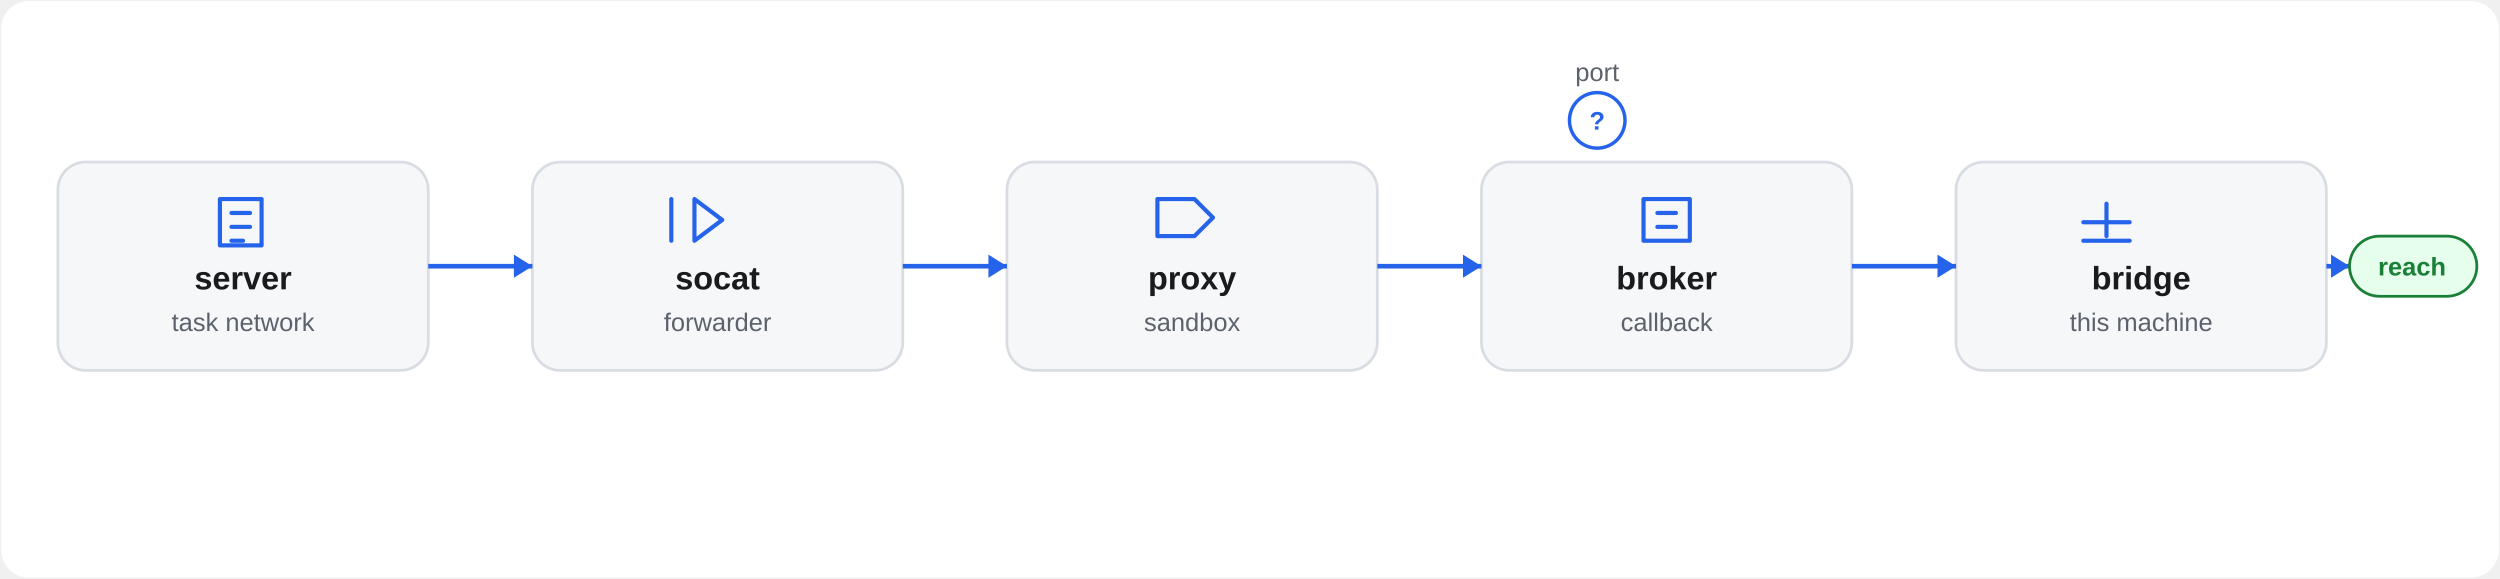
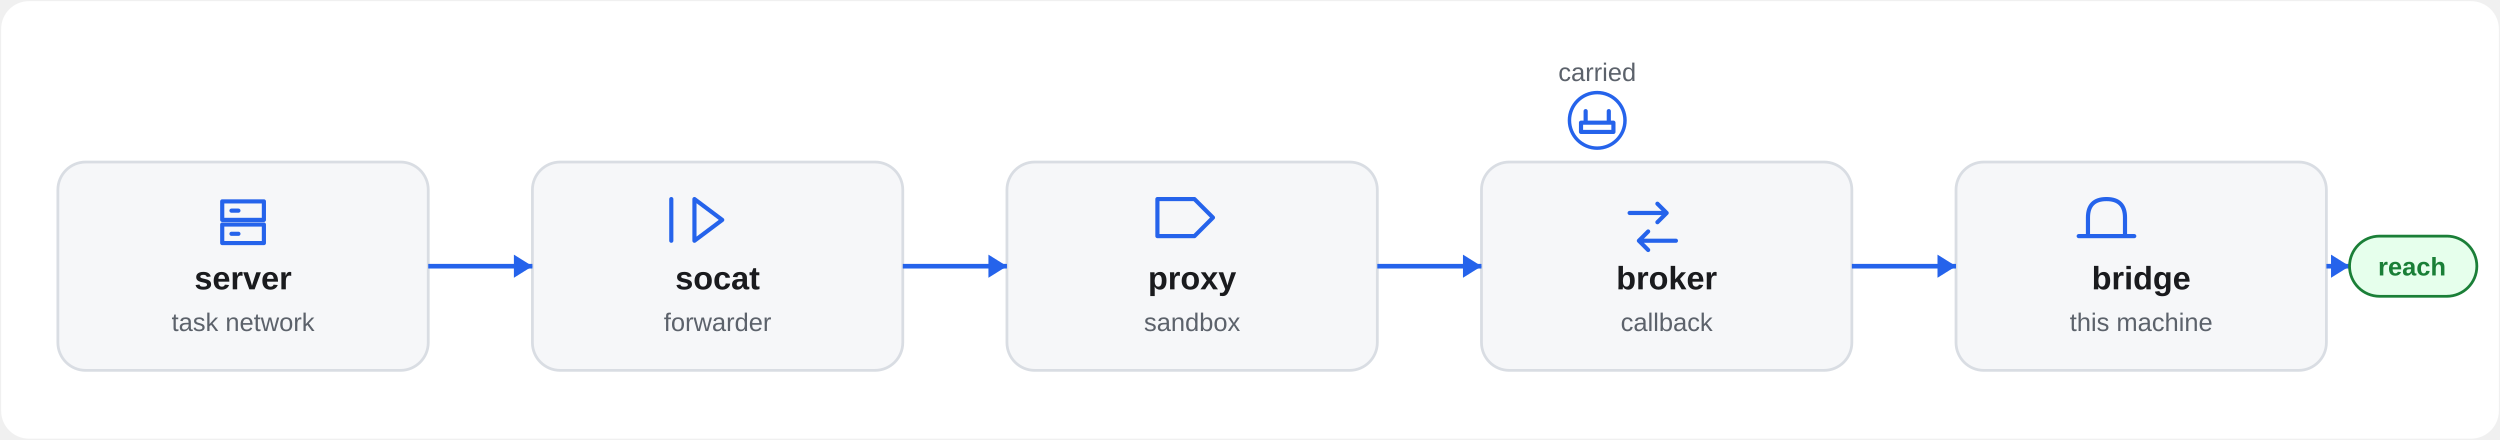
- <svg xmlns="http://www.w3.org/2000/svg" width="1080" height="250" viewBox="0 0 1080 250" role="img" aria-label="A later command reaches a background task's server in filtered or ask network mode: the command's network holds a socat forwarder, which asks the sandbox proxy, which asks the broker callback; only a carried port is allowed, and the bridge listener on this machine reaches the task's server." font-family="IBM Plex Sans, Segoe UI, Arial, sans-serif">
+ <svg xmlns="http://www.w3.org/2000/svg" width="1080" height="190" viewBox="0 0 1080 190" role="img" aria-label="A later command reaches a background task's server in filtered or ask network mode: the command's network holds a socat forwarder, which asks the sandbox proxy, which asks the broker callback; only a carried port is allowed, and the bridge listener on this machine reaches the task's server." font-family="IBM Plex Sans, Segoe UI, Arial, sans-serif">
  <style>
    .bg{fill:#fff}.node{fill:#f6f7f9;stroke:#d9dde3;stroke-width:1.2}.label{fill:#1a1b1e;font-size:14px;font-weight:700}
    .sub{fill:#5c626b;font-size:11px}.accent{fill:none;stroke:#2563eb;stroke-width:1.8;stroke-linecap:round;stroke-linejoin:round}
    .path{fill:none;stroke:#2563eb;stroke-width:2}.arrowhead{fill:#2563eb}.marker{fill:#fff;stroke:#2563eb;stroke-width:1.5}
    .glyph{fill:#2563eb;font-size:11px;font-weight:700}.chip{fill:#e6ffec;stroke:#1a7f37;stroke-width:1.2}.chip-text{fill:#1a7f37;font-size:11px;font-weight:700}
    @media (prefers-color-scheme: dark){
      .bg{fill:#111113}.node{fill:#18181b;stroke:#2c2c31}.label{fill:#e7e7ea}.sub{fill:#9a9aa2}
      .accent{stroke:#7aa2f7}.path{stroke:#7aa2f7}.arrowhead{fill:#7aa2f7}.marker{fill:#18181b;stroke:#7aa2f7}
      .glyph{fill:#7aa2f7}.chip{fill:#14251a;stroke:#6ccb8a}.chip-text{fill:#6ccb8a}
    }
  </style>
-   <rect class="bg" x="0.5" y="0.5" width="1079" height="249" rx="12" />
+   <rect class="bg" x="0.5" y="0.5" width="1079" height="189" rx="12" />
  <rect class="node" x="25" y="70" width="160" height="90" rx="12" />
-   <path class="accent" d="M95 86 h18 v20 h-18 z M100 92 h8 M100 98 h8 M100 104 h5" />
+   <path class="accent" d="M96 87 h18 v8 h-18 z M96 97 h18 v8 h-18 z M100 91 h3 M100 101 h3" />
  <text class="label" x="105" y="125" text-anchor="middle">server</text>
  <text class="sub" x="105" y="143" text-anchor="middle">task network</text>
  <rect class="node" x="230" y="70" width="160" height="90" rx="12" />
  <path class="accent" d="M300 86 l12 9 -12 9 z M290 86 v18" />
  <text class="label" x="310" y="125" text-anchor="middle">socat</text>
  <text class="sub" x="310" y="143" text-anchor="middle">forwarder</text>
  <rect class="node" x="435" y="70" width="160" height="90" rx="12" />
  <path class="accent" d="M500 86 l16 0 8 8 -8 8 -16 0 z M520 90 l4 4 -4 4" />
  <text class="label" x="515" y="125" text-anchor="middle">proxy</text>
  <text class="sub" x="515" y="143" text-anchor="middle">sandbox</text>
  <rect class="node" x="640" y="70" width="160" height="90" rx="12" />
-   <path class="accent" d="M710 86 h20 v18 h-20 z M716 92 h8 M716 98 h8" />
+   <path class="accent" d="M704 92 h16 M716 88 l4 4 -4 4 M724 104 h-16 M712 100 l-4 4 4 4" />
  <text class="label" x="720" y="125" text-anchor="middle">broker</text>
  <text class="sub" x="720" y="143" text-anchor="middle">callback</text>
  <rect class="node" x="845" y="70" width="160" height="90" rx="12" />
-   <path class="accent" d="M910 88 v14 M900 96 h20 M900 104 h20" />
+   <path class="accent" d="M902 102 v-8 q0 -8 8 -8 q8 0 8 8 v8 M898 102 h24" />
  <text class="label" x="925" y="125" text-anchor="middle">bridge</text>
  <text class="sub" x="925" y="143" text-anchor="middle">this machine</text>
  <path class="path" d="M185 115 H230" />
  <path id="bridge-a1-arrow-1" class="arrowhead" d="M222 110 L230 115 L222 120 z" />
  <path class="path" d="M390 115 H435" />
  <path id="bridge-a1-arrow-2" class="arrowhead" d="M427 110 L435 115 L427 120 z" />
  <path class="path" d="M595 115 H640" />
  <path id="bridge-a1-arrow-3" class="arrowhead" d="M632 110 L640 115 L632 120 z" />
  <path class="path" d="M800 115 H845" />
  <path id="bridge-a1-arrow-4" class="arrowhead" d="M837 110 L845 115 L837 120 z" />
  <circle class="marker" cx="690" cy="52" r="12" />
-   <text class="glyph" x="690" y="56" text-anchor="middle">?</text>
-   <text class="sub" x="690" y="35" text-anchor="middle">port</text>
+   <path class="accent" d="M685 48 v5 M695 48 v5 M683 53 h14 v4 h-14 z" />
+   <text class="sub" x="690" y="35" text-anchor="middle">carried</text>
  <path class="path" d="M1005 115 H1015" />
  <path id="bridge-a1-arrow-5" class="arrowhead" d="M1007 110 L1015 115 L1007 120 z" />
  <rect class="chip" x="1015" y="102" width="55" height="26" rx="13" />
  <text class="chip-text" x="1042" y="119" text-anchor="middle">reach</text>
</svg>
